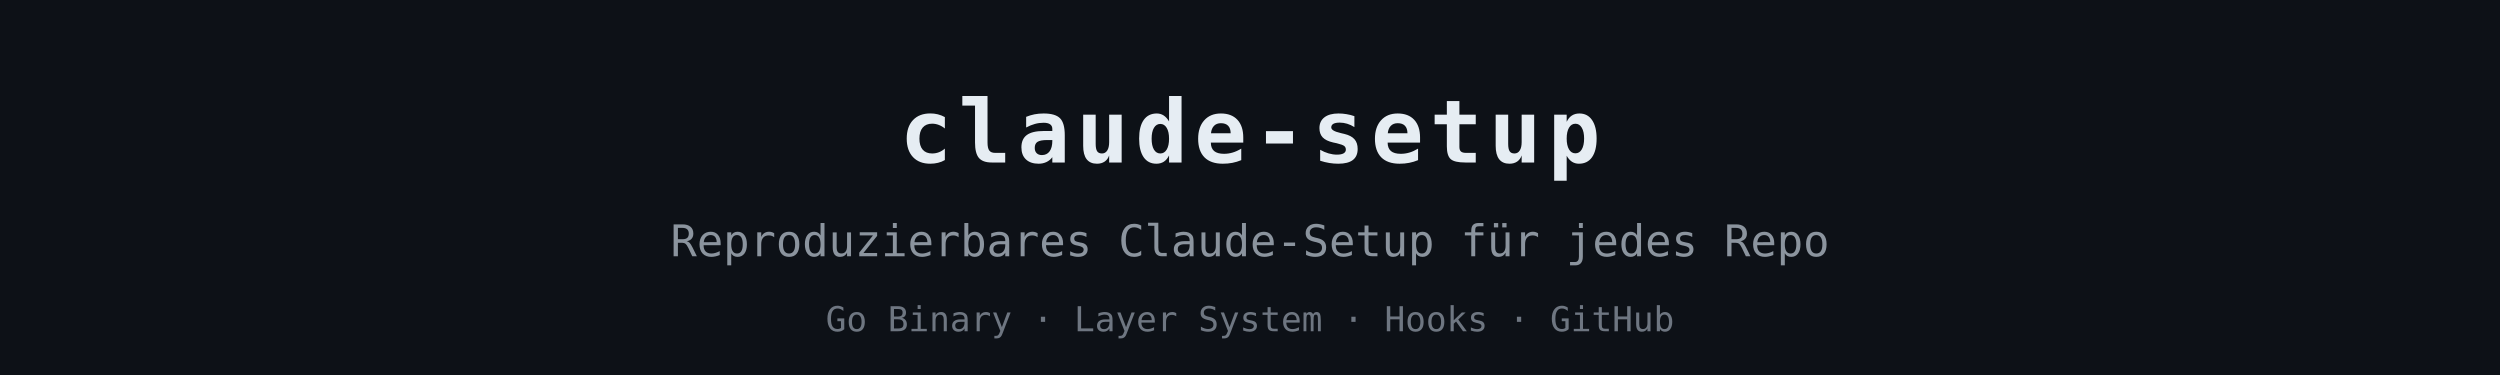
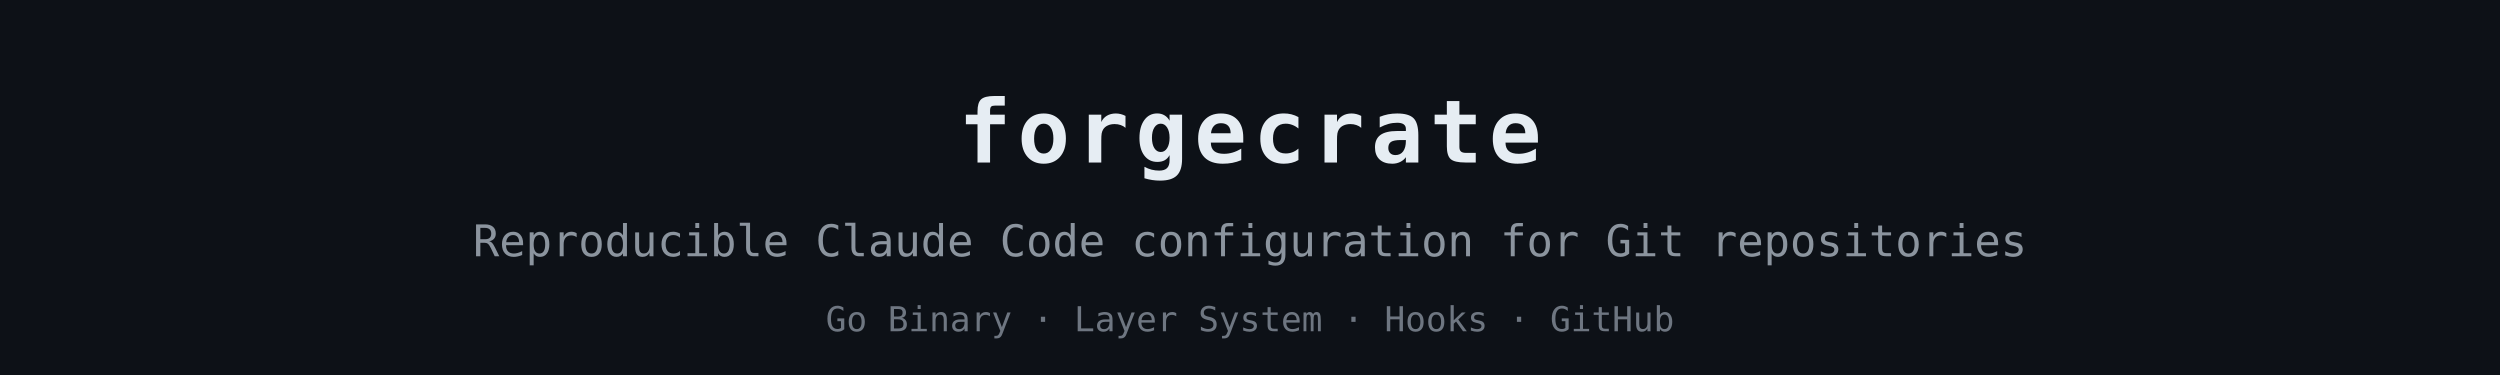
<svg xmlns="http://www.w3.org/2000/svg" viewBox="0 0 800 120" width="800" height="120">
  <rect width="800" height="120" fill="#0d1117" />
-   <text x="400" y="52" font-family="monospace" font-size="28" font-weight="bold" fill="#e6edf3" text-anchor="middle" letter-spacing="2">claude-setup</text>
-   <text x="400" y="82" font-family="monospace" font-size="14" fill="#8b949e" text-anchor="middle">Reproduzierbares Claude-Setup für jedes Repo</text>
+   <text x="400" y="52" font-family="monospace" font-size="28" font-weight="bold" fill="#e6edf3" text-anchor="middle" letter-spacing="2">forgecrate</text>
+   <text x="400" y="82" font-family="monospace" font-size="14" fill="#8b949e" text-anchor="middle">Reproducible Claude Code configuration for Git repositories</text>
  <text x="400" y="106" font-family="monospace" font-size="11" fill="#6e7681" text-anchor="middle">Go Binary · Layer System · Hooks · GitHub</text>
</svg>
